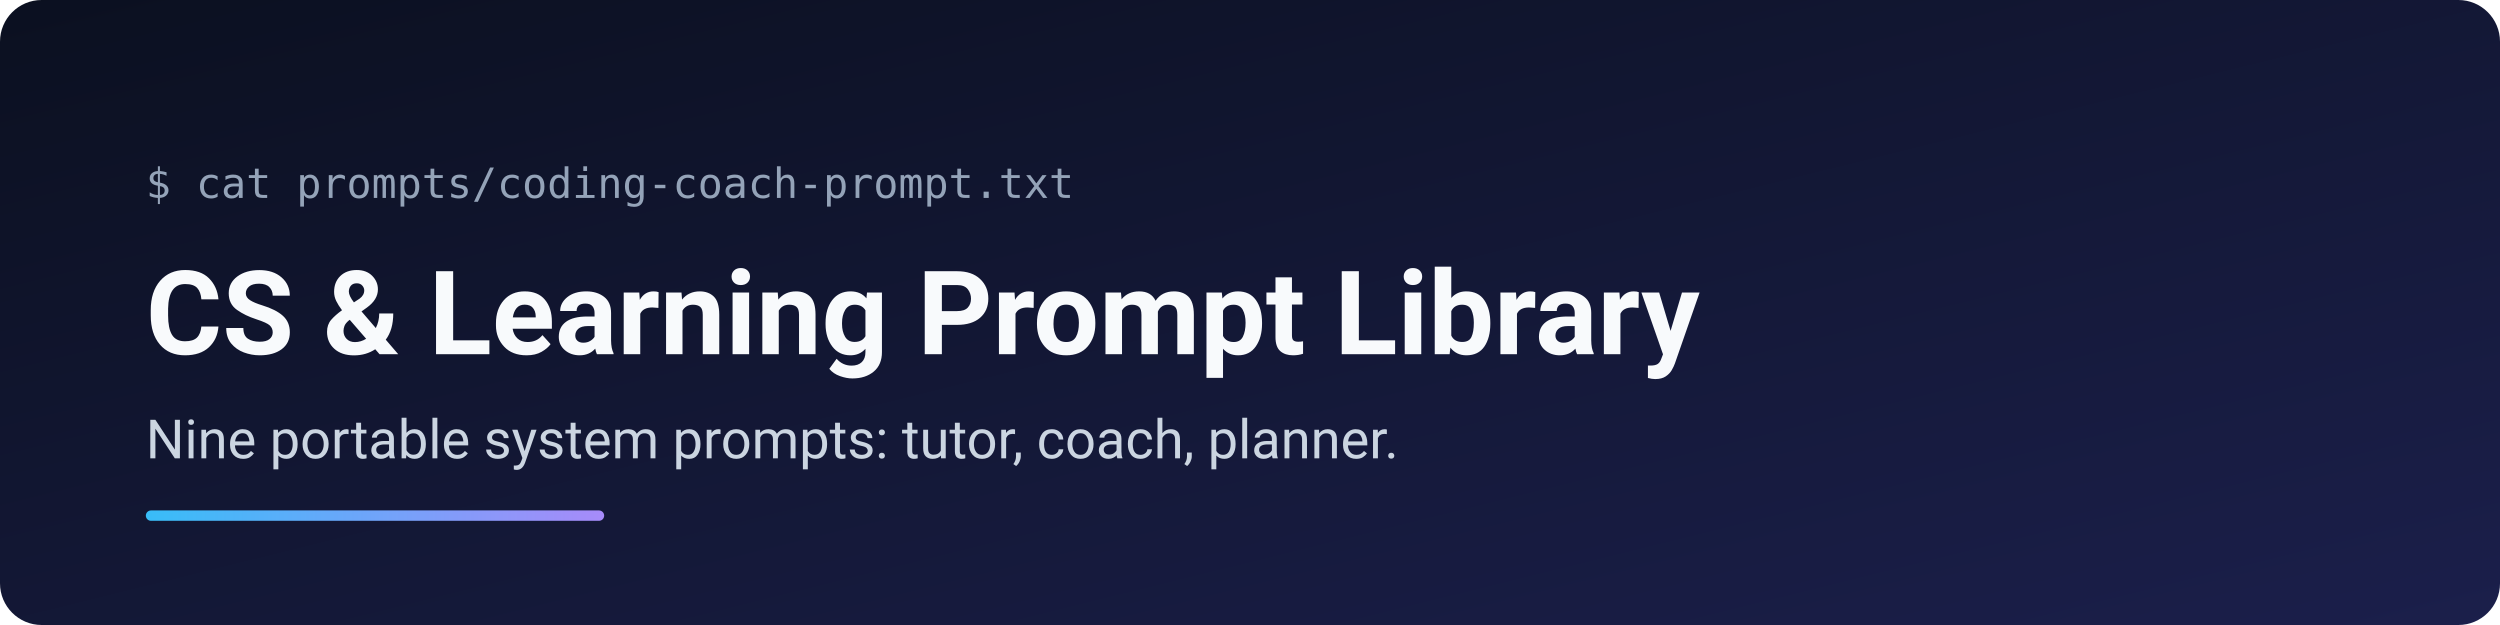
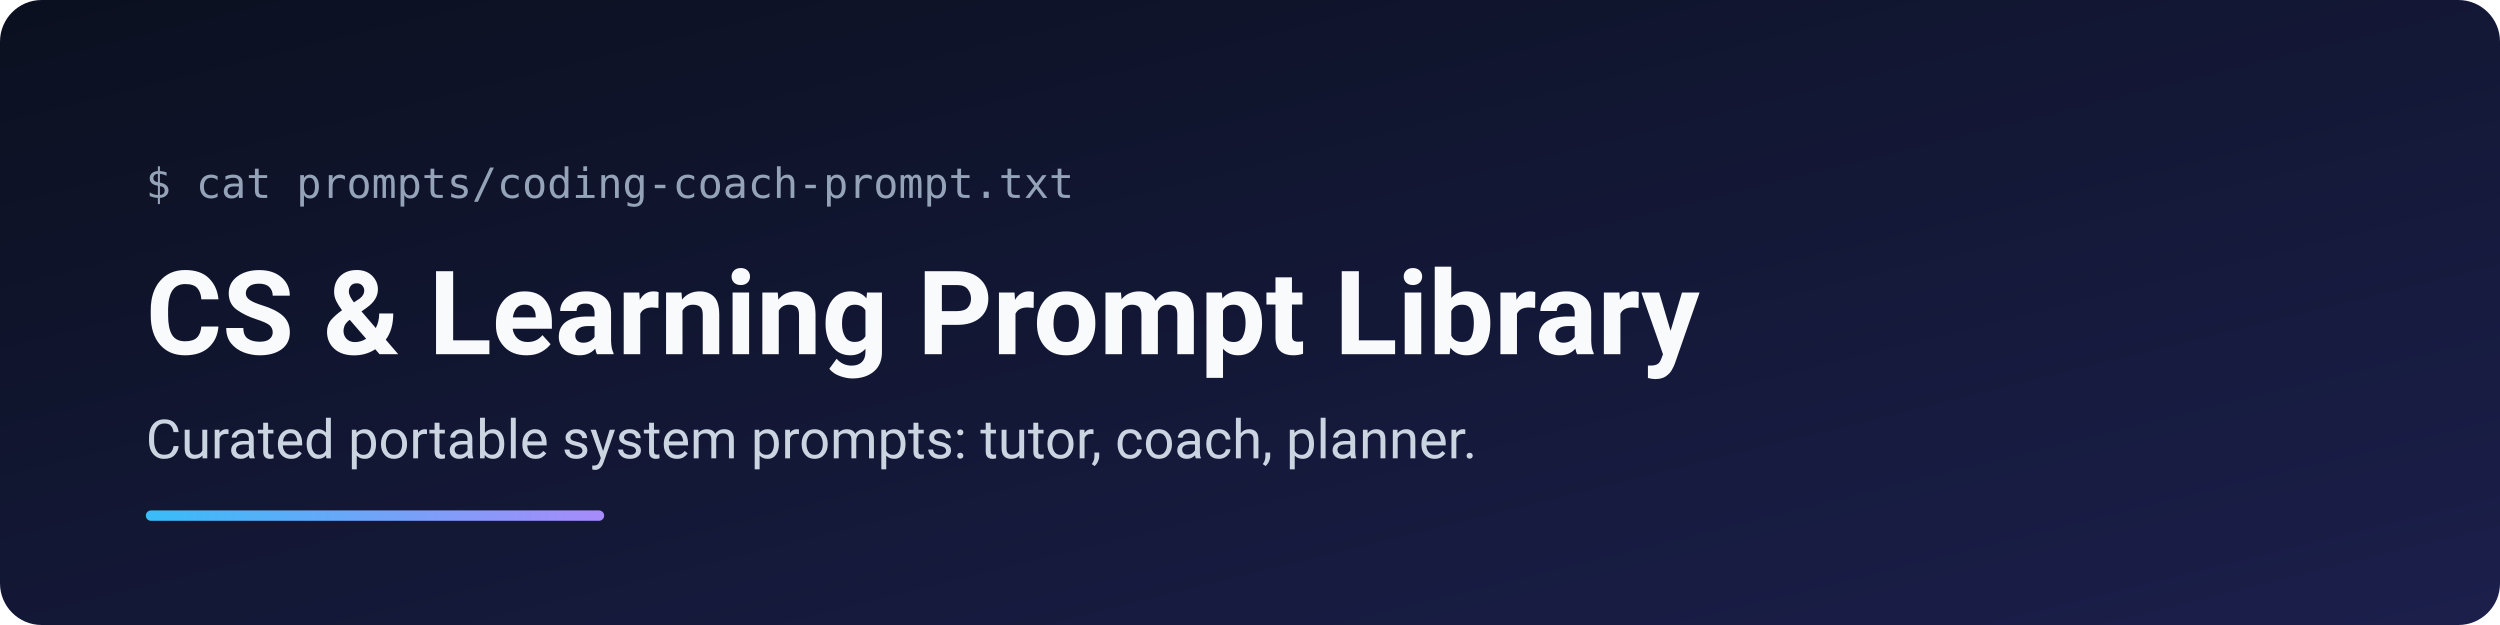
<svg xmlns="http://www.w3.org/2000/svg" width="1200" height="300" viewBox="0 0 1200 300" role="img" aria-labelledby="t d">
  <defs>
    <linearGradient id="bg" x1="0" y1="0" x2="1" y2="1">
      <stop offset="0" stop-color="#0b1020" />
      <stop offset="1" stop-color="#1b1f4b" />
    </linearGradient>
    <linearGradient id="accent" x1="0" y1="0" x2="1" y2="0">
      <stop offset="0" stop-color="#38bdf8" />
      <stop offset="1" stop-color="#a78bfa" />
    </linearGradient>
  </defs>
  <rect width="1200" height="300" rx="20" fill="url(#bg)" />
  <g font-family="ui-monospace, SFMono-Regular, Menlo, Consolas, monospace" fill="#94a3b8" font-size="20">
    <text x="70" y="95">$ cat prompts/coding-coach-prompt.txt</text>
  </g>
  <g font-family="-apple-system, 'Segoe UI', Roboto, Helvetica, Arial, sans-serif">
    <text x="70" y="170" font-size="56" font-weight="700" fill="#f8fafc">CS &amp; Learning Prompt Library</text>
-     <text x="70" y="220" font-size="26" fill="#cbd5e1">Nine portable system prompts: tutor, coach, planner.</text>
+     <text x="70" y="220" font-size="26" fill="#cbd5e1">Curated portable system prompts: tutor, coach, planner.</text>
  </g>
  <rect x="70" y="245" width="220" height="5" rx="2.5" fill="url(#accent)" />
</svg>
